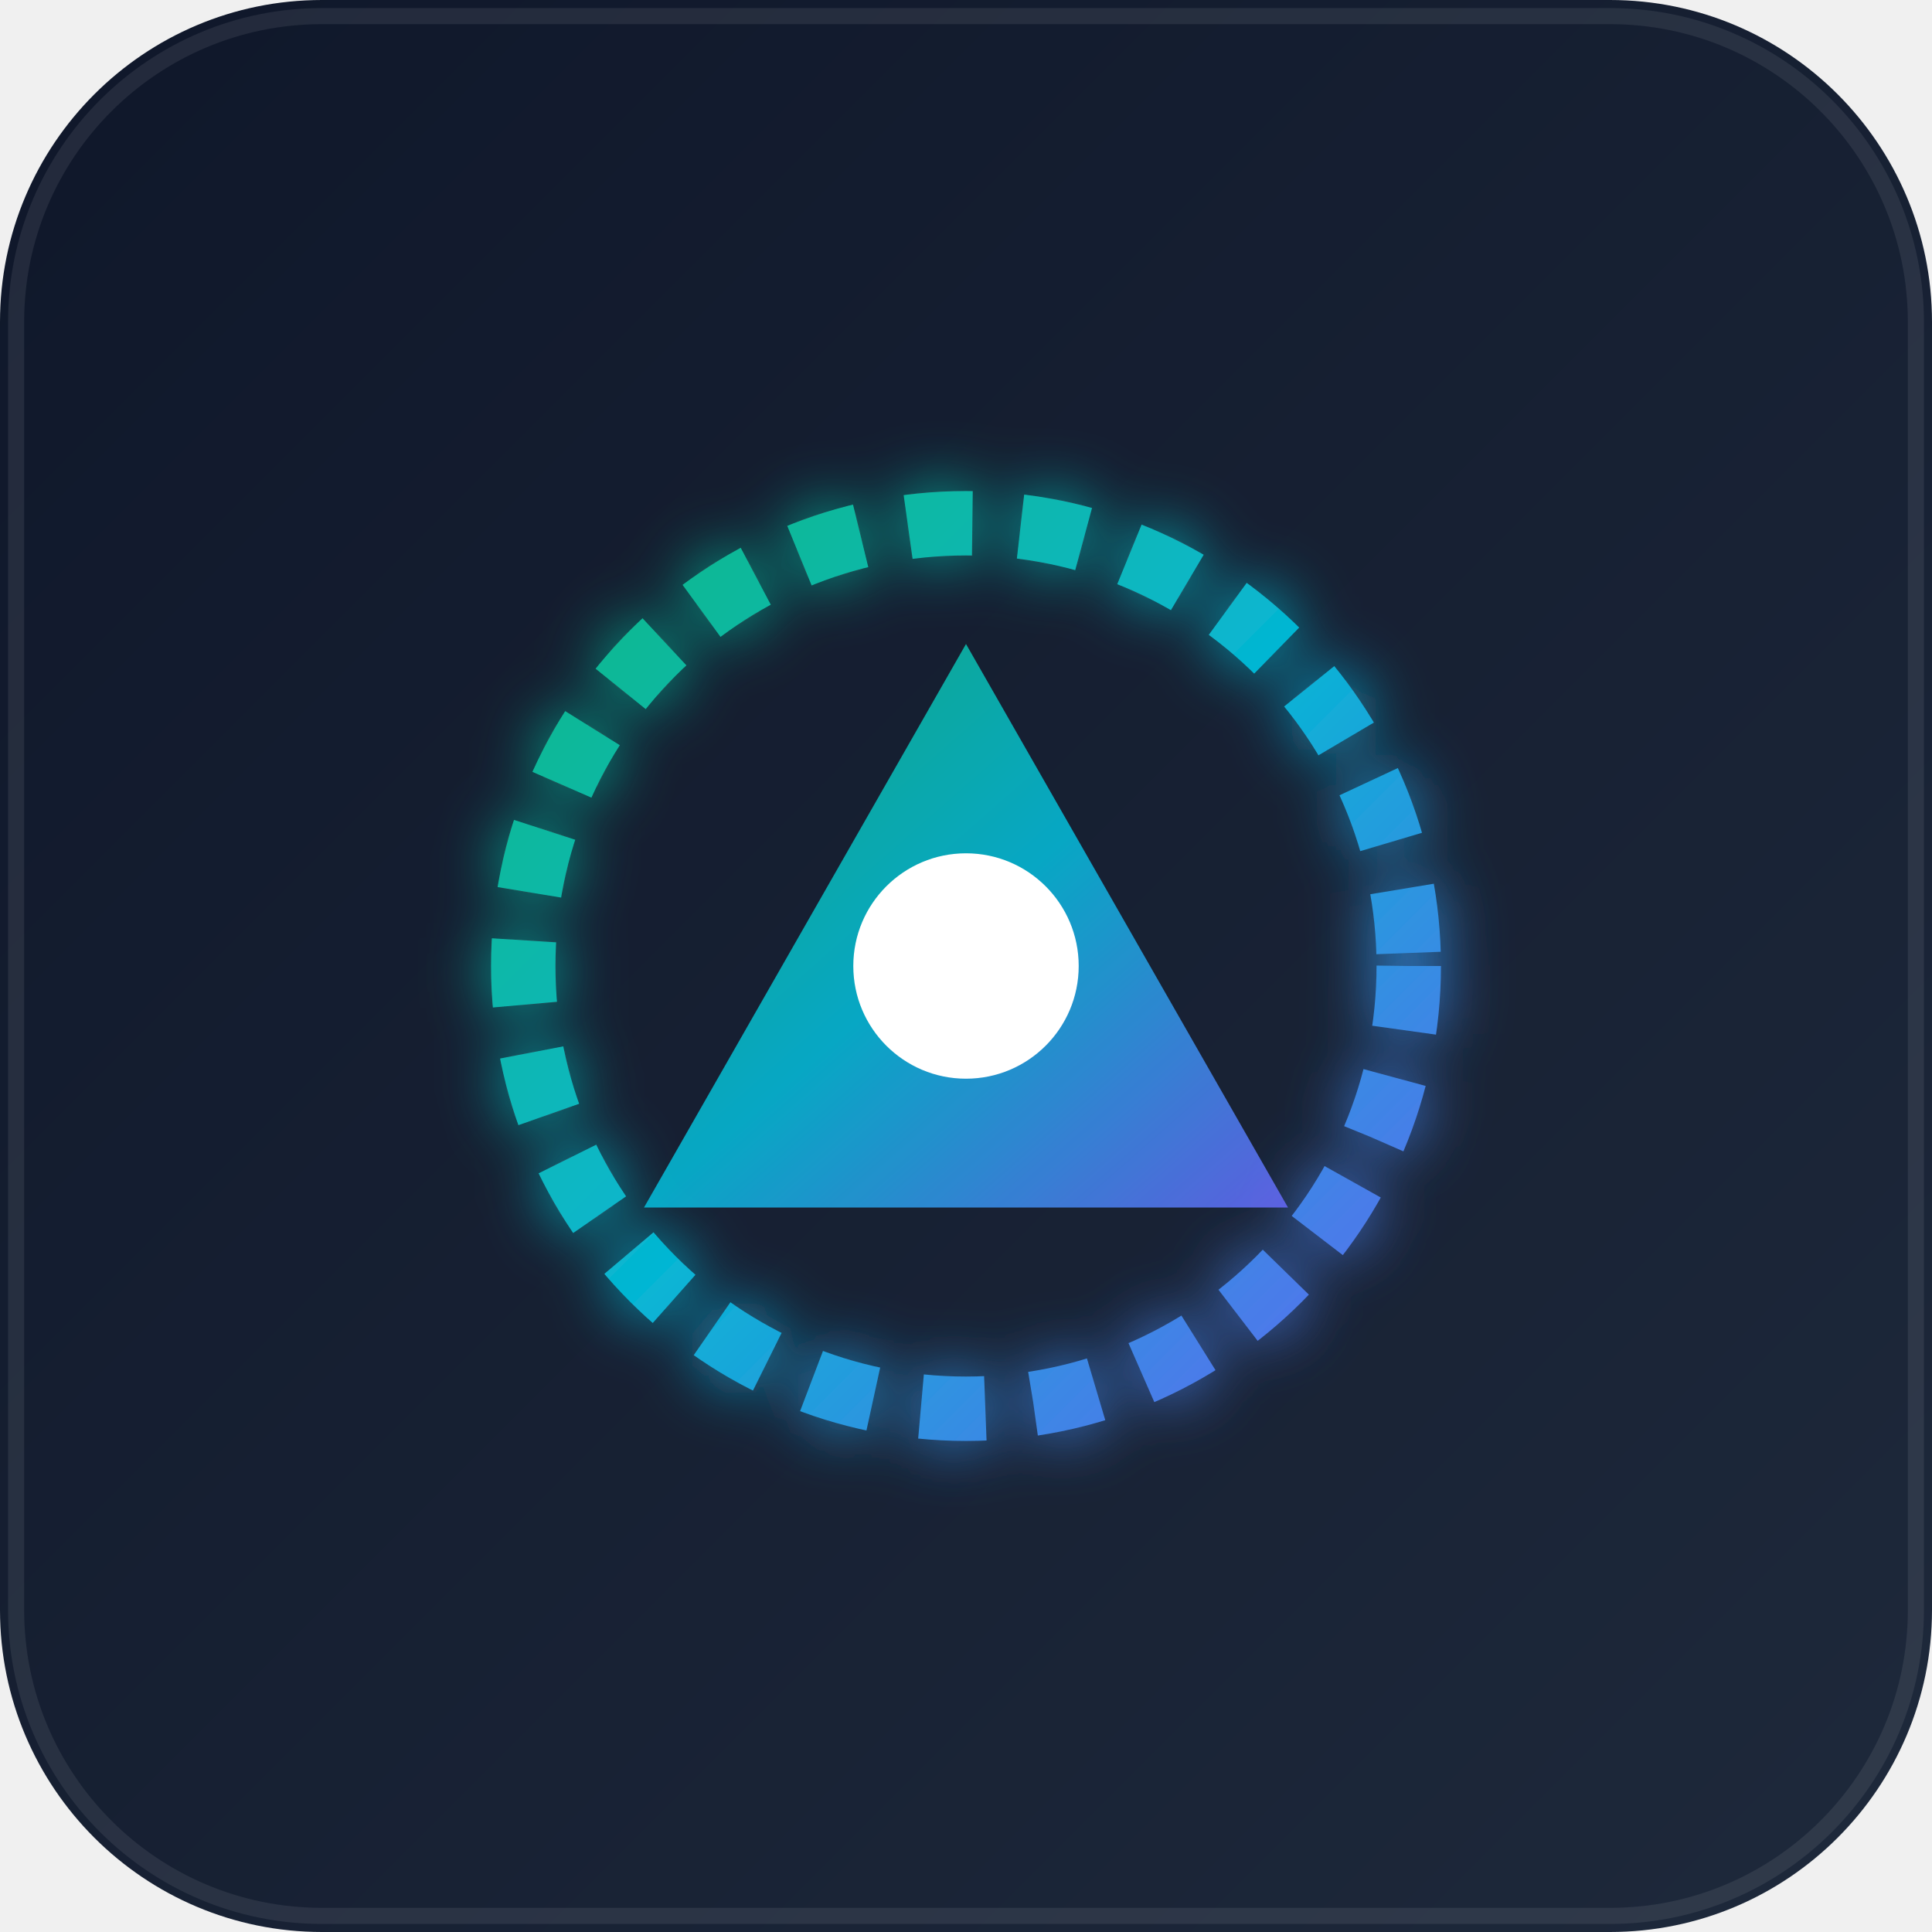
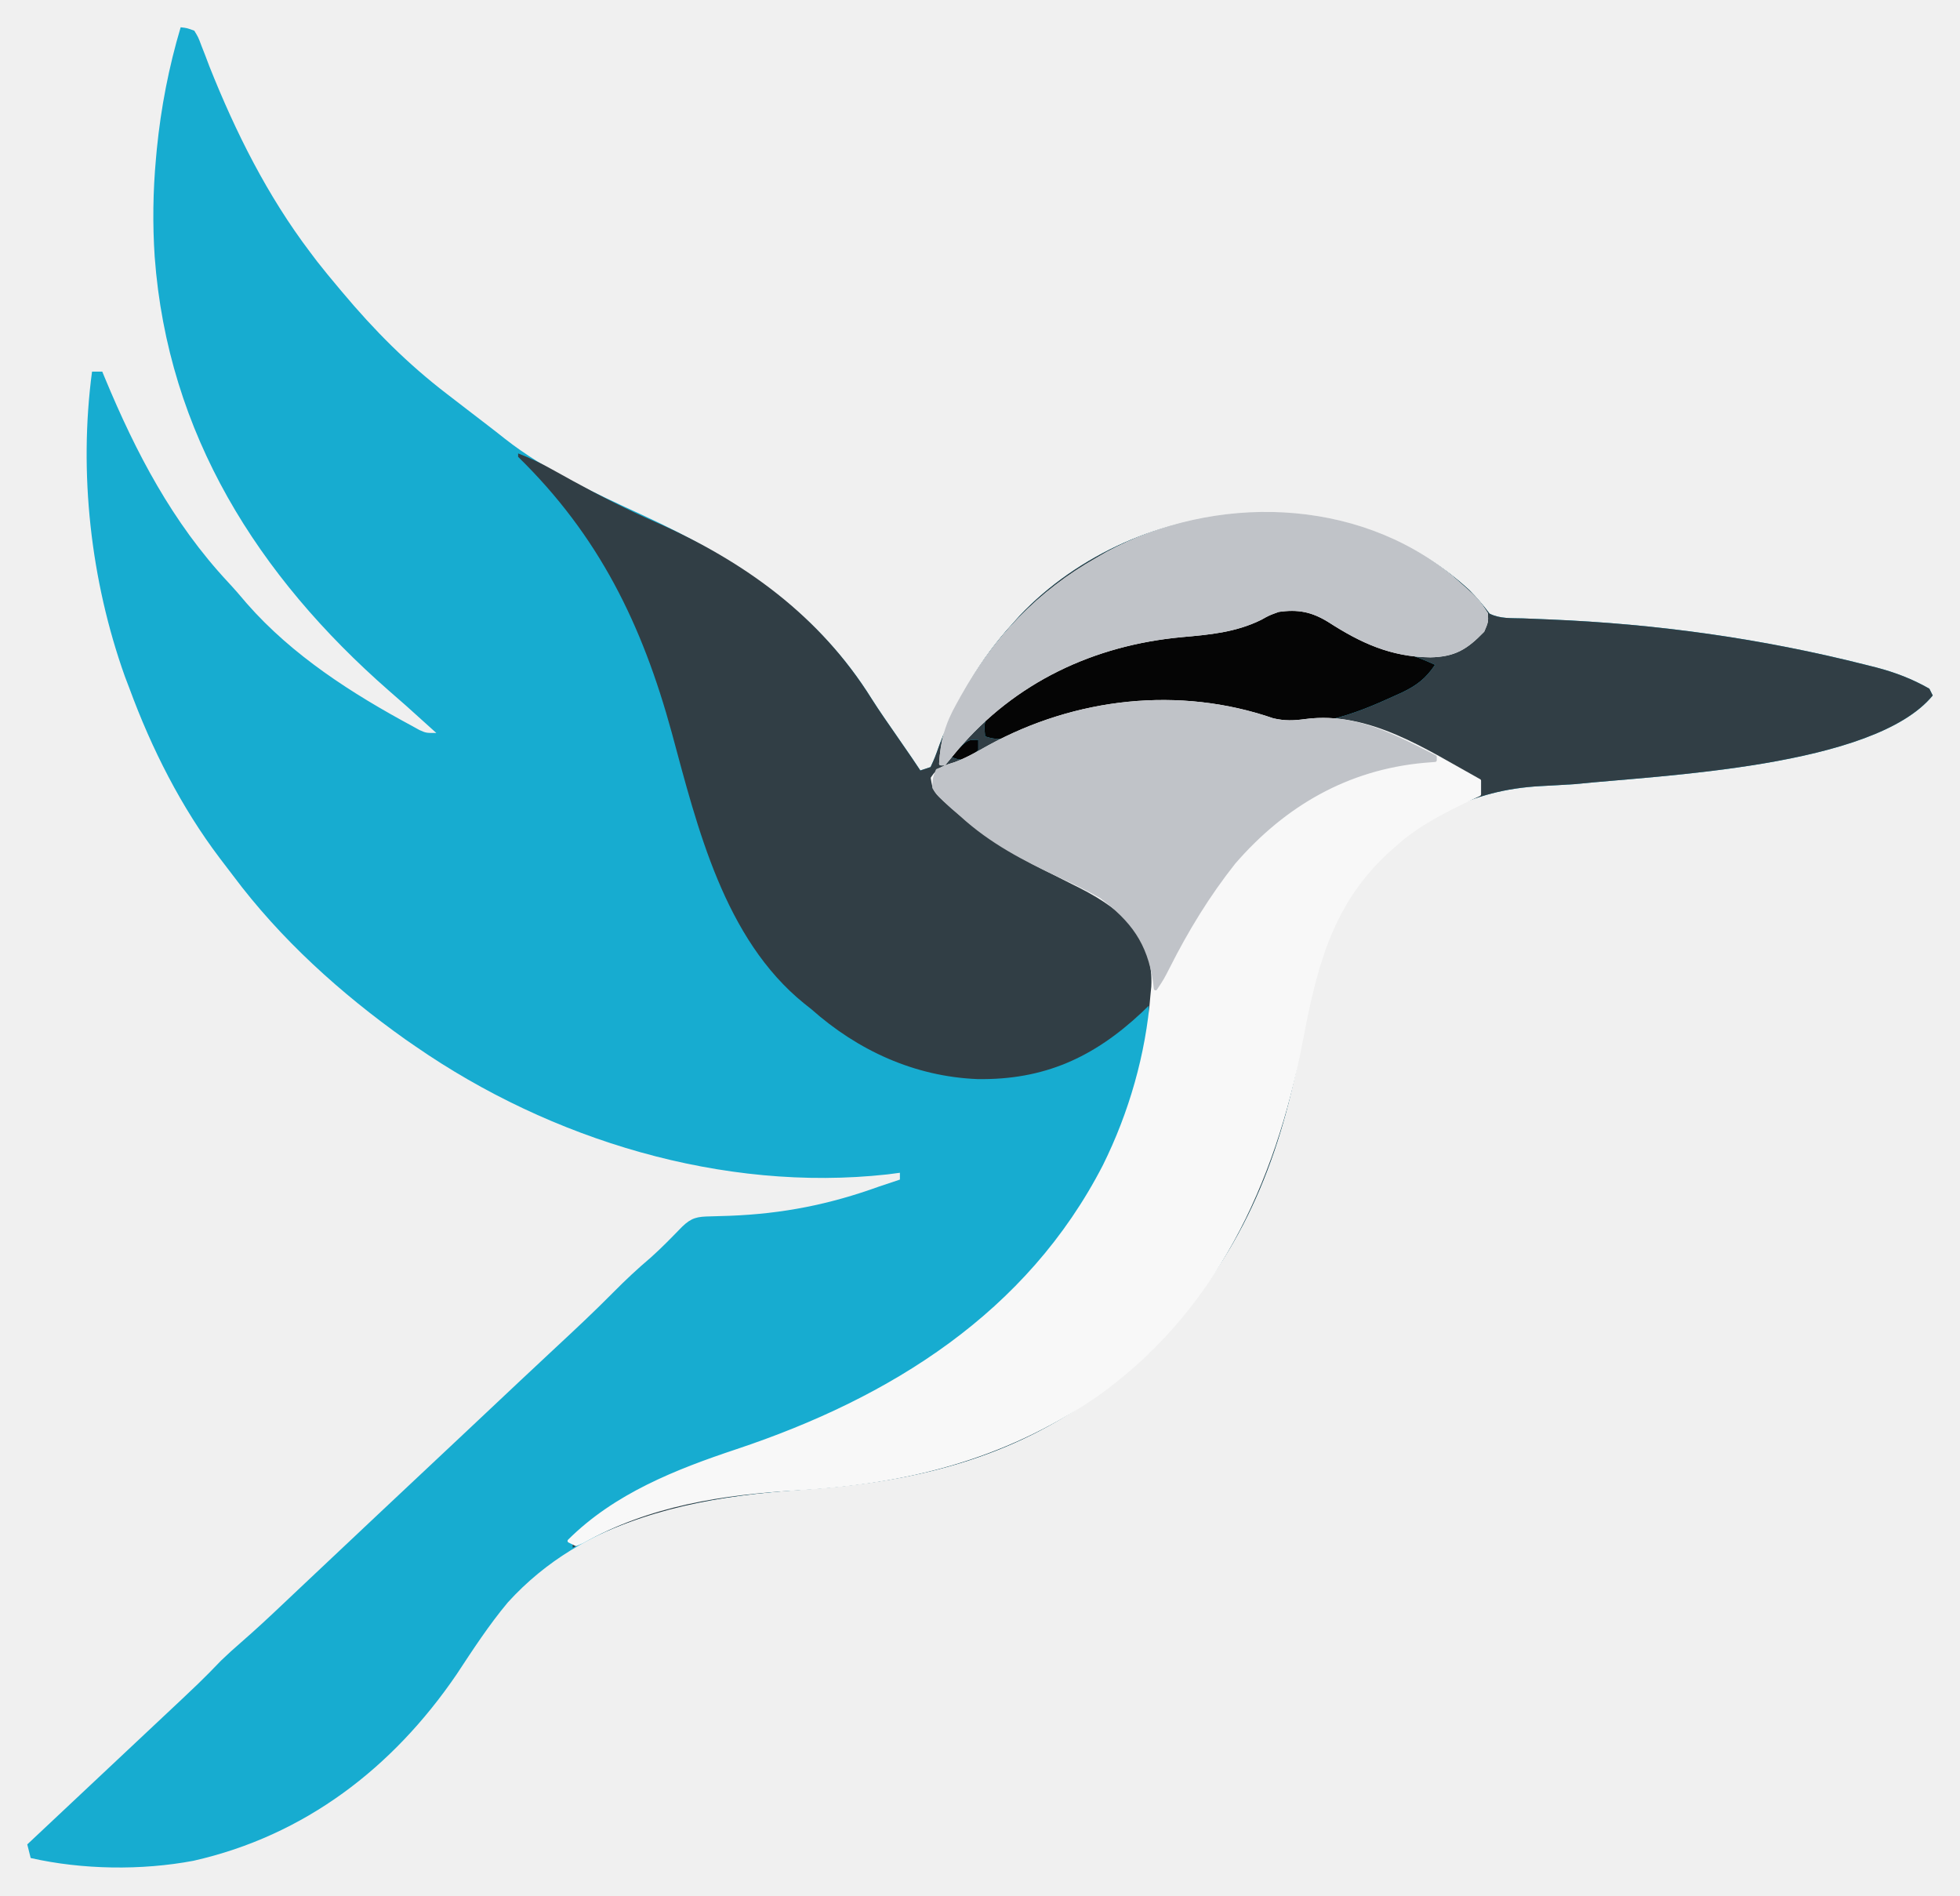
- <svg xmlns="http://www.w3.org/2000/svg" viewBox="0 0 240 240" width="100%" height="100%">
-   <defs>
-     <linearGradient id="bgGrad" x1="0%" y1="0%" x2="100%" y2="100%">
-       <stop offset="0%" stop-color="#0F172A" />
-       <stop offset="100%" stop-color="#1E293B" />
-     </linearGradient>
-     <linearGradient id="brandGrad" x1="0%" y1="0%" x2="100%" y2="100%">
-       <stop offset="0%" stop-color="#10B981" />
-       <stop offset="50%" stop-color="#06B6D4" />
-       <stop offset="100%" stop-color="#6366F1" />
-     </linearGradient>
-     <filter id="glow" x="-20%" y="-20%" width="140%" height="140%">
-       <feGaussianBlur stdDeviation="4" result="blur" />
-       <feComposite in="SourceGraphic" in2="blur" operator="over" />
-     </filter>
-   </defs>
-   <rect width="240" height="240" rx="40" fill="url(#bgGrad)" />
-   <rect x="2" y="2" width="236" height="236" rx="38" fill="none" stroke="rgba(255,255,255,0.08)" stroke-width="2" />
-   <g transform="translate(45, 45)">
-     <circle cx="75" cy="75" r="55" fill="none" stroke="url(#brandGrad)" stroke-width="8" stroke-dasharray="8 6" filter="url(#glow)" />
-     <path d="M75 35 L115 105 L35 105 Z" fill="url(#brandGrad)" opacity="0.9" />
-     <circle cx="75" cy="75" r="14" fill="#FFFFFF" />
+ <svg xmlns="http://www.w3.org/2000/svg" viewBox="0 0 575.0 556.0">
+   <g transform="translate(8.00,8.00) scale(1) translate(-288,-197)">
+     <path d="M0 0 C3.49 1.71 3.49 1.71 6.88 3.81 C14.34 8.3 21.41 11.4 29.88 13.44 C33.67 14.4 34.83 14.83 37.69 17.69 C38.12 18.45 38.55 19.21 39 20 C28.93 32.39 11.74 36.82 -3.4 39.41 C-9.36 39.86 -15.11 37.68 -20.71 35.87 C-44.09 28.36 -69.83 35.48 -92 44 C-92.9 44.33 -93.81 44.67 -94.74 45.01 C-97 46 -97 46 -99.5 48.19 C-102 50 -102 50 -104.69 49.94 C-107 49 -107 49 -109 46 C-108.1 44.84 -107.18 43.7 -106.25 42.56 C-105.74 41.92 -105.23 41.29 -104.7 40.63 C-102.8 38.81 -101.56 38.4 -99 38 C-98.92 37.43 -98.85 36.86 -98.77 36.27 C-95.46 26.47 -80.12 19.54 -71.52 15.27 C-60.14 10.14 -49.41 8.05 -37.06 7.12 C-27.62 6.42 -18.26 5.09 -10.13 -0.22 C-6.69 -1.48 -3.47 -0.89 0 0 Z " fill="#050505" transform="translate(665,365)" />
+     <path d="M0 0 C1.87 0.22 1.87 0.22 4 1 C5.17 2.92 5.17 2.92 6.12 5.47 C6.31 5.94 6.31 5.94 7.25 8.35 C7.64 9.39 8.03 10.43 8.44 11.5 C16.14 30.83 25.41 49.37 38 66 C38.67 66.89 39.35 67.78 40.04 68.7 C41.98 71.18 43.97 73.59 46 76 C46.46 76.54 46.91 77.09 47.38 77.65 C56.83 88.92 66.49 98.65 78.17 107.6 C79.96 108.97 81.74 110.34 83.51 111.71 C85.71 113.41 87.91 115.11 90.12 116.79 C91.79 118.07 93.45 119.36 95.1 120.68 C107.14 130.16 121.78 136.76 135.64 143.15 C162.88 155.74 186.59 171.11 202.73 197.01 C205.05 200.66 207.54 204.2 210 207.75 C214.82 214.72 214.82 214.72 217 218 C217.99 217.67 218.98 217.34 220 217 C221.29 214.18 221.29 214.18 222.62 210.44 C227.61 197.23 234.46 185.46 244 175 C244.35 174.61 244.35 174.61 246.11 172.64 C263.17 154.56 288.36 143.59 313.08 142.66 C337.88 142.31 359.43 147.95 378.12 165.14 C380.28 167.28 382.16 169.57 384 172 C387.11 173.55 390.44 173.28 393.86 173.39 C395.51 173.46 397.17 173.53 398.82 173.59 C399.7 173.63 400.57 173.66 401.47 173.7 C433.09 175 463.85 179.29 494.56 187.06 C495.5 187.3 496.43 187.53 497.39 187.77 C503.02 189.25 507.93 191.12 513 194 C513.33 194.66 513.66 195.32 514 196 C496.74 217.03 434.31 219.4 409 222 C405.65 222.23 402.3 222.4 398.95 222.58 C378.52 223.69 363.32 232.07 349.19 246.75 C337.4 260.61 332.35 276.95 329.4 294.61 C323.85 327.55 313.62 355.89 291 381 C290.39 381.75 289.77 382.49 289.14 383.26 C284.42 388.99 278.86 393.47 273 398 C272.15 398.67 271.29 399.34 270.41 400.03 C244.05 420.01 214.5 426.92 182 429 C150.17 431.17 118.43 437.35 96 462 C90.42 468.66 85.73 475.88 80.96 483.12 C62.23 510.58 36.38 530.44 3.75 537.81 C-11.47 540.68 -28.89 540.43 -44 537 C-44.33 535.68 -44.66 534.36 -45 533 C-44.52 532.55 -44.52 532.55 -42.1 530.28 C-34.21 522.89 -26.32 515.49 -18.45 508.07 C-14.79 504.63 -11.13 501.18 -7.46 497.75 C6.16 484.98 6.16 484.98 11.85 479.09 C13.77 477.23 15.73 475.47 17.75 473.72 C21.91 470.1 25.94 466.36 29.94 462.56 C31.44 461.15 32.93 459.73 34.43 458.32 C35.19 457.6 35.95 456.88 36.73 456.15 C40.31 452.76 43.91 449.38 47.5 446 C48.92 444.67 50.33 443.34 51.75 442 C52.1 441.67 52.1 441.67 53.87 440 C56.01 437.99 58.15 435.98 60.29 433.96 C67.84 426.85 75.4 419.74 82.98 412.65 C88.56 407.41 94.13 402.17 99.7 396.92 C103.13 393.69 106.57 390.47 110.02 387.27 C115.75 381.95 121.44 376.62 126.94 371.06 C130.5 367.45 134.15 364.05 138.02 360.77 C141.2 357.93 144.15 354.87 147.12 351.82 C149.92 349.11 151.62 348.87 155.41 348.79 C156.31 348.76 157.21 348.74 158.13 348.71 C159.1 348.68 160.07 348.65 161.06 348.62 C176.64 348.02 190.37 345.3 205 340 C207 339.33 209 338.66 211 338 C211 337.34 211 336.68 211 336 C210.39 336.08 210.39 336.08 207.33 336.48 C159.1 341.79 108.59 326.36 69 299 C68 298.31 67.01 297.63 65.98 296.92 C46.93 283.38 29.31 267.51 15.31 248.75 C14.06 247.08 12.79 245.43 11.51 243.77 C0.14 228.75 -8.5 211.65 -15 194 C-15.45 192.82 -15.89 191.64 -16.36 190.43 C-26.42 162.27 -29.95 130.64 -26 101 C-25.01 101 -24.02 101 -23 101 C-22.75 101.61 -22.5 102.22 -22.24 102.84 C-13.12 124.8 -2.42 145.26 13.92 162.77 C15.83 164.82 17.64 166.92 19.44 169.06 C32.82 184.3 50.29 195.47 68 205 C68.68 205.37 69.36 205.75 70.06 206.14 C72 207 72 207 75 207 C65.6 198.5 65.6 198.5 61.12 194.62 C22.7 161 -3.79 119.27 -7.62 67.31 C-8.26 57.69 -8.12 48.16 -7.25 38.56 C-7.16 37.63 -7.08 36.69 -6.99 35.72 C-5.79 23.62 -3.48 11.66 0 0 Z M316.94 172.94 C311.67 175.33 307.16 177.01 301.36 177.39 C276.93 179.19 256.04 185.27 237.16 201.59 C235.45 203.67 235.79 205.41 236 208 C239.34 209.13 241.2 208.87 244.49 207.67 C245.36 207.37 246.22 207.06 247.11 206.75 C247.56 206.59 247.56 206.59 249.88 205.75 C261.38 201.75 272.76 198.64 285 198 C285.45 197.97 285.45 197.97 287.72 197.84 C297.9 197.53 308.36 199.17 317.94 202.69 C330.46 207.1 344.78 201.34 356.25 196.06 C356.61 195.9 356.61 195.9 358.42 195.08 C362.67 193.02 365.29 191.02 368 187 C363.65 184.98 359.37 183.5 354.75 182.19 C348.28 180.25 342.81 177.39 337 174 C329.15 169.63 325.13 169.14 316.94 172.94 Z M228.31 211.5 C227.55 212.32 226.79 213.15 226 214 C227.75 214.69 227.75 214.69 230 215 C232.25 213.75 232.25 213.75 234 212 C234 211.01 234 210.02 234 209 C231 209 231 209 228.31 211.5 Z " fill="#17acd0" transform="translate(333,197)" />
+     <path d="M0 0 C3.49 1.33 6.71 2.86 9.96 4.69 C10.92 5.22 11.87 5.75 12.86 6.29 C13.36 6.57 13.36 6.57 15.94 8 C23.97 12.42 32.04 16.5 40.44 20.19 C66.41 31.68 88.56 47.68 103.73 72.01 C106.05 75.66 108.54 79.2 111 82.75 C115.82 89.72 115.82 89.72 118 93 C118.99 92.67 119.98 92.34 121 92 C122.29 89.18 122.29 89.18 123.62 85.44 C128.61 72.23 135.46 60.46 145 50 C145.7 49.22 146.39 48.45 147.11 47.64 C164.17 29.56 189.36 18.59 214.08 17.66 C238.88 17.31 260.43 22.95 279.12 40.14 C281.28 42.28 283.16 44.57 285 47 C288.11 48.55 291.44 48.28 294.86 48.39 C296.51 48.46 298.17 48.53 299.82 48.59 C300.7 48.63 301.57 48.66 302.47 48.7 C334.09 50 364.85 54.29 395.56 62.06 C396.5 62.3 397.43 62.53 398.39 62.77 C404.02 64.25 408.93 66.12 414 69 C414.33 69.66 414.66 70.32 415 71 C397.74 92.03 335.31 94.4 310 97 C306.65 97.23 303.3 97.4 299.95 97.58 C279.52 98.69 264.32 107.07 250.19 121.75 C238.4 135.61 233.35 151.95 230.4 169.61 C224.85 202.55 214.62 230.89 192 256 C191.39 256.75 190.77 257.49 190.14 258.26 C185.42 263.99 179.86 268.47 174 273 C173.15 273.67 172.29 274.34 171.41 275.03 C145.05 295.01 115.5 301.92 83 304 C59.03 305.63 37.35 309.4 16 321 C16 318 16 318 17.26 316.46 C30.6 304.71 47.55 298.1 64.2 292.56 C109.47 277.47 149.64 252.44 172 209 C178.95 195 185.31 177.77 185 162 C184.32 162.65 183.64 163.3 182.95 163.98 C168.84 177.22 154.23 183.83 134.72 183.52 C116.31 182.77 99.68 175.15 86 163 C85.32 162.46 84.64 161.92 83.93 161.36 C60.43 142.37 52.59 109.67 45.09 81.97 C36.4 50.16 23.71 24.17 0 1 C0 0.67 0 0.34 0 0 Z M217.94 47.94 C212.67 50.33 208.16 52.01 202.36 52.39 C177.93 54.19 157.04 60.27 138.16 76.59 C136.45 78.67 136.79 80.41 137 83 C140.34 84.13 142.2 83.87 145.49 82.67 C146.36 82.37 147.22 82.06 148.11 81.75 C148.56 81.59 148.56 81.59 150.88 80.75 C162.38 76.75 173.76 73.64 186 73 C186.45 72.97 186.45 72.97 188.72 72.84 C198.9 72.53 209.36 74.17 218.94 77.69 C231.46 82.1 245.78 76.34 257.25 71.06 C257.61 70.9 257.61 70.9 259.42 70.08 C263.67 68.02 266.29 66.02 269 62 C264.65 59.98 260.37 58.5 255.75 57.19 C249.28 55.25 243.81 52.39 238 49 C230.15 44.63 226.13 44.14 217.94 47.94 Z M129.31 86.5 C128.55 87.32 127.79 88.15 127 89 C128.75 89.69 128.75 89.69 131 90 C133.25 88.75 133.25 88.75 135 87 C135 86.01 135 85.02 135 84 C132 84 132 84 129.31 86.5 Z " fill="#313e45" transform="translate(432,322)" />
+     <path stroke="#f8f8f8" stroke-width="1.0" stroke-linejoin="round" d="M0 0 C7.58 6.67 7.58 6.67 10.21 10.7 C10.33 13.07 10.33 13.07 9.21 15.7 C4.32 20.74 0.91 22.86 -6.17 23.01 C-17.7 22.87 -26.4 18.83 -35.92 12.69 C-40.89 9.65 -45 8.86 -50.79 9.7 C-53.62 10.72 -53.62 10.72 -56.04 12.07 C-63.44 15.7 -70.93 16.36 -79.06 17.08 C-104.96 19.46 -128.24 30.33 -145.29 50.46 C-145.51 50.73 -145.51 50.73 -146.67 52.13 C-147.02 52.56 -147.02 52.56 -148.79 54.7 C-149.12 54.7 -149.45 54.7 -149.79 54.7 C-149.37 47.92 -148.05 43.21 -144.73 37.32 C-144.32 36.58 -143.91 35.84 -143.49 35.08 C-133.86 17.92 -120.93 4.35 -103.79 -5.3 C-102.82 -5.87 -101.85 -6.43 -100.84 -7.01 C-69.5 -23.94 -27.95 -23.06 0 0 Z " fill="#f8f8f8" transform="translate(705.793,358.3047)" />
+     <path stroke="#f8f8f8" stroke-width="1.0" stroke-linejoin="round" d="M0 0 C3.46 0.79 6.07 0.7 9.56 0.22 C28.14 -2.21 44.86 9.15 60.56 17.81 C60.56 19.13 60.56 20.45 60.56 21.81 C59.51 22.31 58.46 22.81 57.38 23.32 C49.46 27.12 42.1 30.85 35.56 36.81 C34.74 37.54 33.93 38.27 33.08 39.02 C16.56 54.51 12.23 73.28 8.18 94.6 C0.23 135.76 -17.29 174.04 -52.86 198.74 C-79.55 216.63 -107.51 223.63 -139.36 225.46 C-161.57 226.76 -182.98 229.99 -202.65 241.03 C-203.24 241.29 -203.83 241.55 -204.44 241.81 C-205.1 241.48 -205.76 241.15 -206.44 240.81 C-192.9 227.34 -175.06 220.31 -157.24 214.37 C-111.96 199.28 -71.8 174.25 -49.44 130.81 C-41.74 115.3 -36.8 98.08 -35.44 80.81 C-35.36 79.97 -35.27 79.12 -35.19 78.25 C-34.81 71.44 -36.78 65.17 -41.03 59.8 C-46.34 54.33 -51.94 51.01 -58.75 47.69 C-60.7 46.71 -62.66 45.73 -64.61 44.74 C-65.57 44.26 -66.53 43.78 -67.52 43.29 C-76.76 38.61 -84.66 33.69 -92.44 26.81 C-93.19 26.17 -93.94 25.52 -94.72 24.86 C-99.3 20.68 -99.3 20.68 -99.88 17.06 C-98.06 14.22 -96.26 13.8 -93.12 12.82 C-89.68 11.53 -86.57 9.73 -83.38 7.94 C-57.85 -6.08 -27.49 -9.5 0 0 Z " fill="#f8f8f8" transform="translate(653.4375,400.1875)" />
+     <path stroke="#c0c3c8" stroke-width="1.0" stroke-linejoin="round" d="M0 0 C7.58 6.67 7.58 6.67 10.21 10.7 C10.33 13.07 10.33 13.07 9.21 15.7 C4.32 20.74 0.91 22.86 -6.17 23.01 C-17.7 22.87 -26.4 18.83 -35.92 12.69 C-40.89 9.65 -45 8.86 -50.79 9.7 C-53.62 10.72 -53.62 10.72 -56.04 12.07 C-63.44 15.7 -70.93 16.36 -79.06 17.08 C-104.96 19.46 -128.24 30.33 -145.29 50.46 C-145.51 50.73 -145.51 50.73 -146.67 52.13 C-147.02 52.56 -147.02 52.56 -148.79 54.7 C-149.12 54.7 -149.45 54.7 -149.79 54.7 C-149.37 47.92 -148.05 43.21 -144.73 37.32 C-144.32 36.58 -143.91 35.84 -143.49 35.08 C-133.86 17.92 -120.93 4.35 -103.79 -5.3 C-102.82 -5.87 -101.85 -6.43 -100.84 -7.01 C-69.5 -23.94 -27.95 -23.06 0 0 Z " fill="#c0c3c8" transform="translate(705.793,358.3047)" />
+     <path stroke="#c0c3c8" stroke-width="1.0" stroke-linejoin="round" d="M0 0 C3.46 0.79 6.07 0.7 9.56 0.23 C23.77 -1.65 35.19 4.51 47.56 10.81 C47.56 11.14 47.56 11.47 47.56 11.81 C46.49 11.9 45.41 11.99 44.3 12.07 C21.83 14.13 3.35 24.75 -11.44 41.81 C-19.01 51.37 -25.21 61.52 -30.7 72.4 C-32.44 75.81 -32.44 75.81 -34.44 78.81 C-34.52 78.11 -34.61 77.41 -34.7 76.69 C-36.39 65.24 -41.25 58.73 -50.44 51.81 C-54.31 49.6 -58.29 47.67 -62.34 45.8 C-72.95 40.85 -82.76 35.78 -91.44 27.81 C-92.29 27.08 -93.13 26.35 -94.01 25.6 C-98.18 21.8 -98.18 21.8 -99.44 19.81 C-99.33 17.16 -99.33 17.16 -98.44 14.81 C-95.31 13.5 -95.31 13.5 -93.12 12.82 C-89.68 11.53 -86.57 9.73 -83.38 7.94 C-57.85 -6.08 -27.49 -9.5 0 0 Z " fill="#c0c3c8" transform="translate(653.4375,400.1875)" />
  </g>
</svg>
